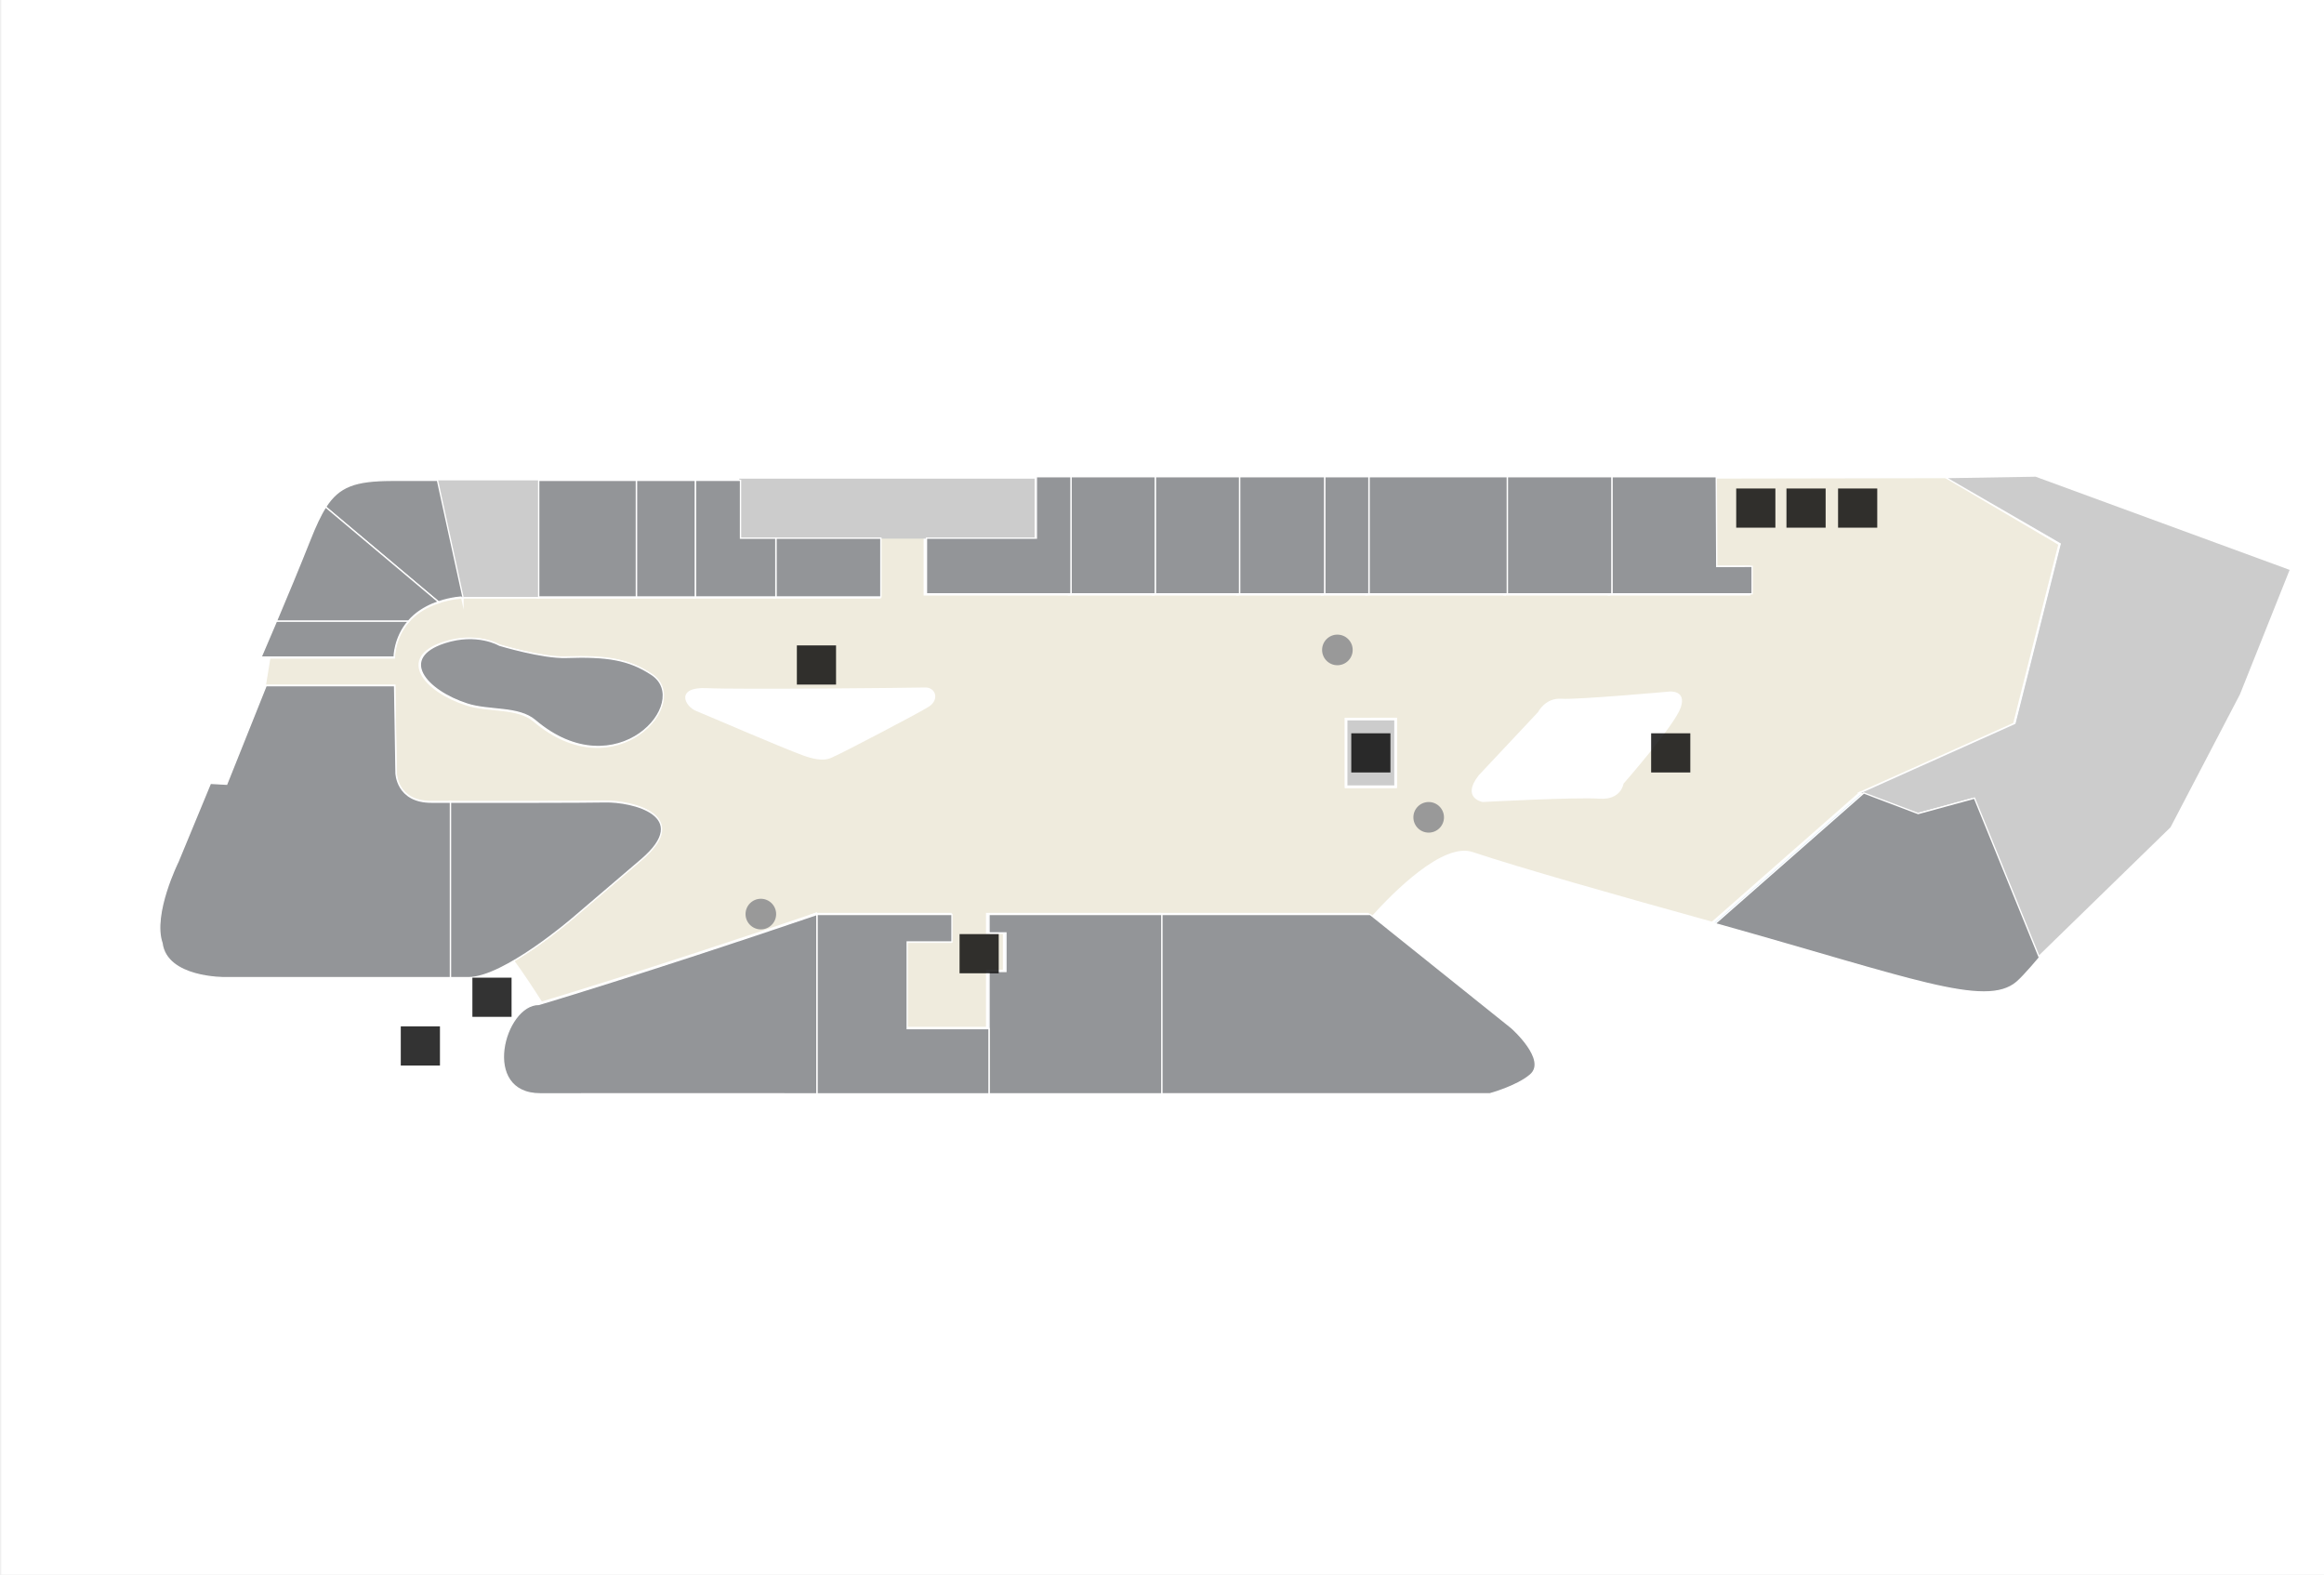
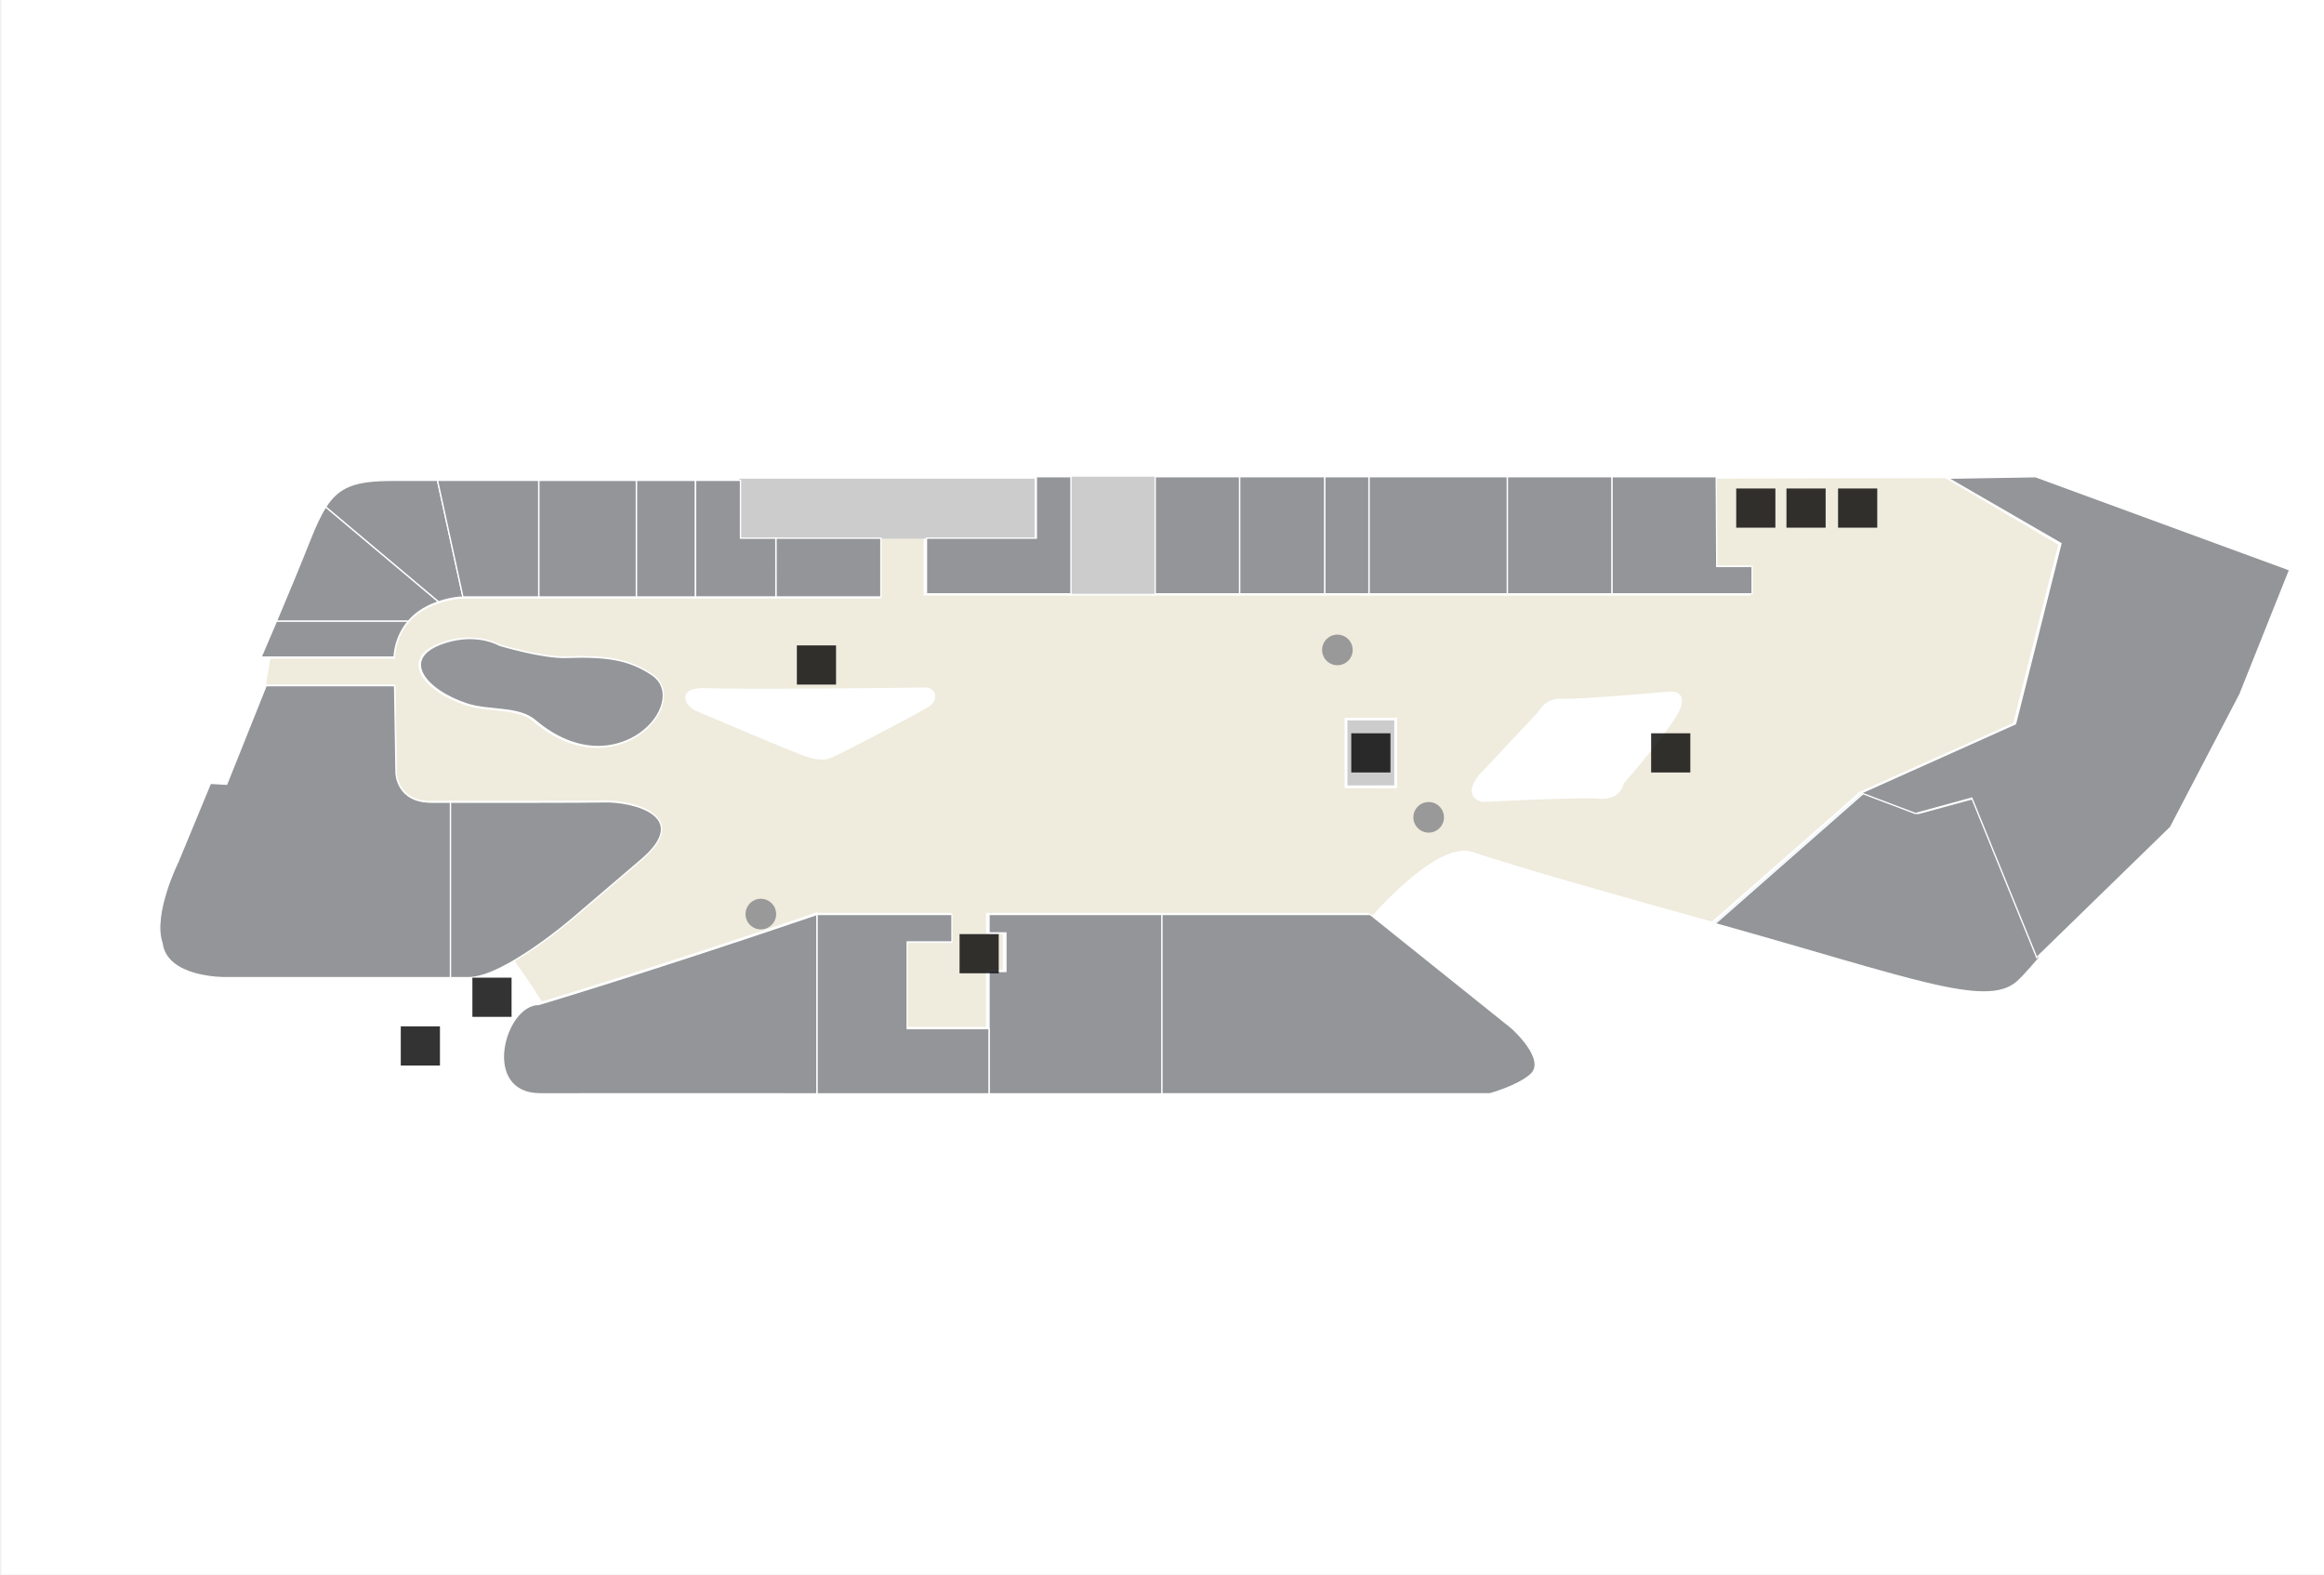
<svg xmlns="http://www.w3.org/2000/svg" version="1.1" id="Layer_1" x="0px" y="0px" width="878.74px" height="595.281px" viewBox="0 0 878.74 595.281" enable-background="new 0 0 878.74 595.281" xml:space="preserve">
  <g id="background">
-     <rect x="0.5" fill="#FFFFFF" width="878.74" height="595.281" />
+     <rect x="0.5" y="0" fill="#FFFFFF" width="878.74" height="595.281" />
  </g>
  <g id="etc">
-     <path fill="#EFEBDD" d="M765.872,180.723l-618.076,1.107c-13.625,0.058-19.758,2.177-24.8,10.045   c-2.001,3.125-3.834,7.127-5.891,12.306c-4.208,10.609-9.024,22.154-12.685,30.805c-3.384,7.999-5.776,13.524-5.776,13.524h3.64   l-1.745,10.779l-14.88,37.187l-6.136-0.337l-12.209,29.515c0,0-9.855,19.797-6.064,30.766   c1.735,13.354,23.759,13.037,23.759,13.037s62.313-0.006,85.112,0c3.002,0,5.352,0,6.748,0c4.79,0.01,11.188-2.855,17.427-6.531   c3.531,4.805,7.565,10.947,10.855,16.123c-1.106,0.336-1.691,0.512-1.691,0.512c-13.045-0.129-22.355,33.822,0.651,33.732   c15.202-0.063,104.256,0,104.256,0h64.962h65.25h123.713c0,0,10.155-2.721,15.312-7.127c6.68-5.697-7.081-17.791-7.081-17.791   l-52.089-41.744c8.439-9.391,27.176-28.264,38.373-24.523c17.744,5.912,54.658,16.41,91.066,26.479l-0.563,0.496   c50.012,13.959,79.13,23.76,96.375,25.487c0.322,0.089,0.503,0.136,0.503,0.136s0.048-0.06,0.062-0.072   c7.869,0.72,13.213-0.303,16.912-3.463c2.908-2.481,8.533-9.297,8.533-9.297l50.479-49.146l26.189-50.151l18.758-46.962   L765.872,180.723z" />
-     <path fill="#C7DFF3" stroke="#FFFFFF" stroke-miterlimit="10" d="M570.519,388.375l-53.355-42.76H438.58l0,0l0,0v33.756v33.922   h123.712c0,0,10.156-2.721,15.313-7.127C584.279,400.468,570.519,388.375,570.519,388.375z" />
-     <polygon fill="#C7DFF3" stroke="#FFFFFF" stroke-miterlimit="10" points="608.361,180.458 608.361,224.647 661.292,224.647    661.292,214.282 647.945,214.34 647.761,180.458   " />
-     <polygon fill="#C7DFF3" stroke="#FFFFFF" stroke-miterlimit="10" points="568.902,224.647 568.902,224.647 608.361,224.647    608.361,180.458 608.361,180.458 568.902,180.458 568.902,182.771   " />
+     <path fill="#EFEBDD" d="M765.872,180.723l-618.076,1.104c-13.625,0.061-19.758,2.177-24.8,10.045   c-2.001,3.125-3.834,7.127-5.891,12.309c-4.208,10.606-9.024,22.151-12.685,30.805c-3.384,7.999-5.776,13.524-5.776,13.524h3.64   l-1.745,10.776l-14.88,37.188l-6.136-0.337l-12.209,29.515c0,0-9.855,19.797-6.064,30.769   c1.735,13.354,23.759,13.034,23.759,13.034s62.313-0.006,85.112,0c3.002,0,5.352,0,6.748,0c4.79,0.013,11.188-2.854,17.427-6.528   c3.531,4.805,7.565,10.944,10.855,16.123c-1.106,0.336-1.691,0.512-1.691,0.512c-13.045-0.129-22.355,33.822,0.651,33.73   c15.202-0.063,104.256,0,104.256,0h64.962h65.25h123.713c0,0,10.155-2.722,15.312-7.128c6.683-5.694-7.078-17.791-7.078-17.791   l-52.092-41.741c8.439-9.394,27.179-28.267,38.373-24.523c17.744,5.912,54.658,16.41,91.066,26.479l-0.563,0.493   c50.015,13.959,79.133,23.763,96.375,25.487c0.322,0.089,0.503,0.136,0.503,0.136s0.051-0.06,0.063-0.069   c7.869,0.72,13.213-0.306,16.912-3.463c2.908-2.481,8.533-9.3,8.533-9.3l50.479-49.146l26.189-50.151l18.758-46.962   L765.872,180.723z" />
+     <path fill="#C7DFF3" stroke="#FFFFFF" stroke-miterlimit="10" d="M570.519,388.378l-53.354-42.763H438.58l0,0l0,0v33.756v33.925   h123.712c0,0,10.156-2.724,15.313-7.128C584.279,400.469,570.519,388.378,570.519,388.378z" />
+     <polygon fill="#C7DFF3" stroke="#FFFFFF" stroke-miterlimit="10" points="608.361,180.458 608.361,224.647 661.292,224.647    661.292,214.282 647.945,214.34 647.761,180.458  " />
+     <polygon fill="#C7DFF3" stroke="#FFFFFF" stroke-miterlimit="10" points="568.902,224.647 568.902,224.647 608.361,224.647    608.361,180.458 608.361,180.458 568.902,180.458 568.902,182.771  " />
    <path fill="#C7DFF3" stroke="#FFFFFF" stroke-miterlimit="10" d="M608.361,180.458L608.361,180.458L608.361,180.458z" />
-     <polygon fill="#C7DFF3" stroke="#FFFFFF" stroke-miterlimit="10" points="532.251,224.647 541.167,224.647 568.902,224.647    568.902,182.771 568.902,180.458 516.683,180.458 516.683,224.647   " />
+     <polygon fill="#C7DFF3" stroke="#FFFFFF" stroke-miterlimit="10" points="532.251,224.647 541.167,224.647 568.902,224.647    568.902,182.771 568.902,180.458 516.683,180.458 516.683,224.647  " />
    <path fill="#C7DFF3" stroke="#FFFFFF" stroke-miterlimit="10" d="M568.902,224.647v-41.876V224.647z" />
    <rect x="499.974" y="180.458" fill="#C7DFF3" stroke="#FFFFFF" stroke-miterlimit="10" width="16.709" height="44.19" />
    <rect x="516.683" y="180.458" fill="#C7DFF3" stroke="#FFFFFF" stroke-miterlimit="10" width="0" height="44.19" />
-     <polygon fill="#C7DFF3" stroke="#FFFFFF" stroke-miterlimit="10" points="467.88,224.647 499.974,224.647 499.974,180.458    467.88,180.458 467.88,180.458 467.88,180.458   " />
+     <polygon fill="#C7DFF3" stroke="#FFFFFF" stroke-miterlimit="10" points="467.88,224.647 499.974,224.647 499.974,180.458    467.88,180.458 467.88,180.458 467.88,180.458  " />
    <rect x="499.974" y="180.458" fill="#C7DFF3" stroke="#FFFFFF" stroke-miterlimit="10" width="0" height="44.19" />
-     <polygon fill="#C7DFF3" stroke="#FFFFFF" stroke-miterlimit="10" points="436.041,224.647 436.041,224.647 467.88,224.647    467.88,224.647 467.88,224.647 467.88,180.458 436.041,180.458   " />
+     <polygon fill="#C7DFF3" stroke="#FFFFFF" stroke-miterlimit="10" points="436.041,224.647 436.041,224.647 467.88,224.647    467.88,224.647 467.88,224.647 467.88,180.458 436.041,180.458  " />
    <rect x="467.88" y="180.458" fill="#C7DFF3" stroke="#FFFFFF" stroke-miterlimit="10" width="0" height="44.19" />
-     <polygon fill="#C7DFF3" stroke="#FFFFFF" stroke-miterlimit="10" points="404.254,224.647 436.041,224.647 436.041,180.458    436.041,180.458 436.041,180.458 404.254,180.458 404.254,180.458 404.254,180.458   " />
+     <polygon fill="#C7DFF3" stroke="#FFFFFF" stroke-miterlimit="10" points="404.254,224.647 436.041,224.647 436.041,180.458    436.041,180.458 436.041,180.458 404.254,180.458 404.254,180.458 404.254,180.458  " />
    <rect x="436.041" y="180.458" fill="#C7DFF3" stroke="#FFFFFF" stroke-miterlimit="10" width="0" height="44.19" />
-     <polygon fill="#C7DFF3" stroke="#FFFFFF" stroke-miterlimit="10" points="509.005,271.9 509.005,297.417 527.679,297.411    527.679,271.885   " />
-     <polygon fill="#C7DFF3" stroke="#FFFFFF" stroke-miterlimit="10" points="373.329,345.615 373.329,352.572 379.705,352.572    379.705,367.125 373.329,367.125 373.329,388.699 373.329,388.699 373.329,402.148 373.329,413.292 438.579,413.292    438.579,379.371 438.579,345.615   " />
+     <polygon fill="#C7DFF3" stroke="#FFFFFF" stroke-miterlimit="10" points="509.005,271.9 509.005,297.417 527.679,297.411    527.679,271.885  " />
+     <polygon fill="#C7DFF3" stroke="#FFFFFF" stroke-miterlimit="10" points="373.329,345.615 373.329,352.572 379.705,352.572    379.705,367.128 373.329,367.128 373.329,388.699 373.329,388.699 373.329,402.148 373.329,413.292 438.579,413.292    438.579,379.371 438.579,345.615  " />
    <path fill="#C7DFF3" stroke="#FFFFFF" stroke-miterlimit="10" d="M438.579,345.615v33.756V345.615z" />
-     <polygon fill="#C7DFF3" stroke="#FFFFFF" stroke-miterlimit="10" points="820.173,312.725 846.363,262.573 865.121,215.611    770.329,180.458 736.559,180.776 778.83,205.663 761.675,273.679 703.439,299.775 723.939,307.537 745.193,301.721    745.193,301.721 769.691,361.873   " />
-     <path fill="#C7DFF3" stroke="#FFFFFF" stroke-miterlimit="10" d="M723.939,307.537l-20.5-7.762l0,0l0,0l-56.133,49.307   c73.707,20.576,102.07,32.141,113.852,22.088c2.908-2.482,8.533-9.297,8.533-9.297l-24.498-60.15l0,0L723.939,307.537z" />
-     <polygon fill="#C7DFF3" stroke="#FFFFFF" stroke-miterlimit="10" points="723.939,307.537 703.439,299.775 703.439,299.775    723.939,307.537 745.193,301.721 745.193,301.721 745.193,301.721   " />
-     <polygon fill="#C7DFF3" stroke="#FFFFFF" stroke-miterlimit="10" points="332.524,225.822 332.524,203.635 292.886,203.635    292.902,225.822   " />
+     <polygon fill="#C7DFF3" stroke="#FFFFFF" stroke-miterlimit="10" points="820.173,312.725 846.363,262.573 865.121,215.611    770.329,180.458 736.559,180.776 778.83,205.663 761.675,273.679 703.439,299.775 723.939,307.537 745.193,301.721    745.193,301.721 769.691,361.873  " />
+     <path fill="#C7DFF3" stroke="#FFFFFF" stroke-miterlimit="10" d="M723.939,307.537l-20.5-7.762l0,0l0,0l-56.136,49.307   c73.707,20.576,102.07,32.144,113.854,22.091c2.908-2.482,8.533-9.3,8.533-9.3l-24.498-60.147l0,0L723.939,307.537z" />
+     <polygon fill="#C7DFF3" stroke="#FFFFFF" stroke-miterlimit="10" points="723.939,307.537 703.439,299.775 703.439,299.775    723.939,307.537 745.193,301.721 745.193,301.721 745.193,301.721  " />
+     <polygon fill="#C7DFF3" stroke="#FFFFFF" stroke-miterlimit="10" points="332.524,225.822 332.524,203.635 292.886,203.635    292.902,225.822  " />
    <rect x="240.251" y="181.83" fill="#C7DFF3" stroke="#FFFFFF" stroke-miterlimit="10" width="22.328" height="43.992" />
-     <polygon fill="#C7DFF3" stroke="#FFFFFF" stroke-miterlimit="10" points="292.886,203.635 279.551,203.635 279.551,181.83    262.579,181.83 262.579,225.822 292.902,225.822   " />
-     <polygon fill="#C7DFF3" stroke="#FFFFFF" stroke-miterlimit="10" points="292.902,225.822 292.886,203.635 292.886,203.635   " />
-     <polygon fill="#C7DFF3" stroke="#FFFFFF" stroke-miterlimit="10" points="349.728,224.647 404.254,224.647 404.254,224.647    404.254,224.647 404.254,180.458 391.195,180.458 391.195,203.635 349.728,203.635   " />
+     <polygon fill="#C7DFF3" stroke="#FFFFFF" stroke-miterlimit="10" points="292.886,203.635 279.551,203.635 279.551,181.83    262.579,181.83 262.579,225.822 292.902,225.822  " />
+     <polygon fill="#C7DFF3" stroke="#FFFFFF" stroke-miterlimit="10" points="292.902,225.822 292.886,203.635 292.886,203.635  " />
+     <polygon fill="#C7DFF3" stroke="#FFFFFF" stroke-miterlimit="10" points="349.728,224.647 404.254,224.647 404.254,224.647    404.254,224.647 404.254,180.458 391.195,180.458 391.195,203.635 349.728,203.635  " />
    <rect x="404.254" y="180.458" fill="#C7DFF3" stroke="#FFFFFF" stroke-miterlimit="10" width="0" height="44.19" />
-     <polygon fill="#C7DFF3" stroke="#FFFFFF" stroke-miterlimit="10" points="165.209,181.83 174.813,225.822 174.818,225.822    203.405,225.822 203.405,181.83   " />
+     <polygon fill="#C7DFF3" stroke="#FFFFFF" stroke-miterlimit="10" points="165.209,181.83 174.813,225.822 174.818,225.822    203.405,225.822 203.405,181.83  " />
    <rect x="203.405" y="181.83" fill="#C7DFF3" stroke="#FFFFFF" stroke-miterlimit="10" width="36.846" height="43.992" />
-     <path fill="#C7DFF3" stroke="#FFFFFF" stroke-miterlimit="10" d="M174.813,225.822l-9.604-43.992h-17.414   c-13.625,0.058-19.758,2.177-24.8,10.045l42.572,35.798c5.035-1.724,9.25-1.852,9.25-1.852h-0.004V225.822L174.813,225.822z" />
-     <path fill="#C7DFF3" stroke="#FFFFFF" stroke-miterlimit="10" d="M117.105,204.181c-4.208,10.609-9.024,22.154-12.685,30.805   h49.792c0.679-0.79,1.434-1.565,2.298-2.304c2.842-2.425,6.092-3.992,9.057-5.008l-42.572-35.798   C120.995,195,119.161,199.002,117.105,204.181z" />
-     <path fill="#C7DFF3" stroke="#FFFFFF" stroke-miterlimit="10" d="M98.644,248.511h50.214c0,0,0-7.303,5.354-13.524H104.42   C101.038,242.985,98.644,248.511,98.644,248.511z" />
-     <polygon fill="#C7DFF3" stroke="#FFFFFF" stroke-miterlimit="10" points="174.813,225.822 165.209,181.83 165.209,181.83   " />
-     <path fill="#C7DFF3" stroke="#FFFFFF" stroke-miterlimit="10" d="M162.95,303.253c-13.221,0.013-13.389-11.014-13.389-11.014   l-0.533-32.949h-48.49l-14.88,37.187l-6.136-0.337l-12.209,29.514c0,0-9.855,19.799-6.064,30.768   c1.735,13.354,23.759,13.037,23.759,13.037s62.313-0.006,85.112,0V303.26C166.504,303.253,163.92,303.253,162.95,303.253z" />
-     <path fill="#C7DFF3" stroke="#FFFFFF" stroke-miterlimit="10" d="M228.472,303.117c-8.271,0.174-42.841,0.154-58.353,0.141v66.199   c3.002,0,5.352,0,6.748,0c13.396,0.02,39.359-22.369,39.359-22.369l25.946-22.154C261.648,308.314,238.672,302.9,228.472,303.117z   " />
-     <path fill="#C7DFF3" stroke="#FFFFFF" stroke-miterlimit="10" d="M342.465,388.699v-32.727h16.889v-10.357H308.37l0,0   c0.533-0.184-0.537,0.182,0,0v67.678h64.962v-11.145v-13.449H342.465L342.465,388.699z" />
+     <path fill="#C7DFF3" stroke="#FFFFFF" stroke-miterlimit="10" d="M174.813,225.822l-9.604-43.992h-17.414   c-13.625,0.061-19.758,2.177-24.8,10.045l42.572,35.798c5.035-1.724,9.25-1.852,9.25-1.852L174.813,225.822L174.813,225.822   L174.813,225.822z" />
+     <path fill="#C7DFF3" stroke="#FFFFFF" stroke-miterlimit="10" d="M117.105,204.181c-4.208,10.606-9.024,22.151-12.685,30.805   h49.792c0.679-0.79,1.434-1.565,2.298-2.304c2.842-2.428,6.092-3.992,9.057-5.011l-42.572-35.798   C120.995,195,119.161,199.002,117.105,204.181z" />
+     <path fill="#C7DFF3" stroke="#FFFFFF" stroke-miterlimit="10" d="M98.644,248.511h50.214c0,0,0-7.306,5.354-13.524H104.42   C101.038,242.985,98.644,248.511,98.644,248.511z" />
+     <polygon fill="#C7DFF3" stroke="#FFFFFF" stroke-miterlimit="10" points="174.813,225.822 165.209,181.83 165.209,181.83  " />
+     <path fill="#C7DFF3" stroke="#FFFFFF" stroke-miterlimit="10" d="M162.95,303.256c-13.221,0.013-13.389-11.017-13.389-11.017   l-0.533-32.949h-48.49l-14.88,37.188l-6.136-0.337l-12.209,29.514c0,0-9.855,19.799-6.064,30.771   c1.735,13.354,23.759,13.037,23.759,13.037s62.313-0.009,85.112,0V303.26C166.504,303.256,163.92,303.256,162.95,303.256z" />
+     <path fill="#C7DFF3" stroke="#FFFFFF" stroke-miterlimit="10" d="M228.472,303.117c-8.271,0.175-42.841,0.154-58.353,0.144v66.196   c3.002,0,5.352,0,6.748,0c13.396,0.021,39.359-22.366,39.359-22.366l25.946-22.154C261.648,308.314,238.672,302.9,228.472,303.117z   " />
+     <path fill="#C7DFF3" stroke="#FFFFFF" stroke-miterlimit="10" d="M342.465,388.699v-32.727h16.889v-10.357H308.37l0,0   c0.533-0.184-0.537,0.185,0,0v67.681h64.962v-11.146V388.7L342.465,388.699L342.465,388.699z" />
    <path fill="#C7DFF3" stroke="#FFFFFF" stroke-miterlimit="10" d="M373.329,388.699v13.449V388.699z" />
-     <path fill="#C7DFF3" stroke="#FFFFFF" stroke-miterlimit="10" d="M308.367,345.615c-64.468,21.939-104.907,33.943-104.907,33.943   c-13.045-0.129-22.355,33.821,0.651,33.731c15.202-0.063,104.256,0,104.256,0l0,0l0,0V345.615z" />
-     <path fill="#C7DFF3" stroke="#FFFFFF" stroke-miterlimit="10" d="M308.367,345.615v67.678l0,0V345.615   C307.83,345.796,308.899,345.432,308.367,345.615z" />
-     <path fill="#C7DFF3" stroke="#FFFFFF" stroke-miterlimit="10" d="M213.789,248.631c-8.935,0.313-25.191-4.596-25.191-4.596   s-8.357-4.985-20.694-0.978c-17.494,5.697-7.25,18.048,8.464,23.158c8.365,2.73,19.378,0.855,25.678,6.207   c30.807,26.174,59.631-7.03,44.018-17.345C237.458,249.389,229.136,248.102,213.789,248.631z" />
-     <path fill="#999999" d="M293.47,345.576c0,3.193-2.591,5.783-5.785,5.783c-3.196,0-5.784-2.59-5.784-5.783   c0-3.197,2.588-5.789,5.784-5.789S293.47,342.378,293.47,345.576" />
+     <path fill="#C7DFF3" stroke="#FFFFFF" stroke-miterlimit="10" d="M308.367,345.615c-64.468,21.939-104.907,33.943-104.907,33.943   c-13.045-0.129-22.355,33.821,0.651,33.729c15.202-0.063,104.256,0,104.256,0l0,0l0,0V345.615z" />
+     <path fill="#C7DFF3" stroke="#FFFFFF" stroke-miterlimit="10" d="M308.367,345.615v67.681l0,0V345.615   C307.83,345.799,308.899,345.432,308.367,345.615z" />
+     <path fill="#C7DFF3" stroke="#FFFFFF" stroke-miterlimit="10" d="M213.789,248.631c-8.935,0.313-25.191-4.596-25.191-4.596   s-8.357-4.985-20.694-0.978c-17.494,5.694-7.25,18.048,8.464,23.155c8.365,2.73,19.378,0.855,25.678,6.207   c30.807,26.177,59.631-7.027,44.018-17.345C237.458,249.389,229.136,248.102,213.789,248.631z" />
+     <path fill="#999999" d="M293.47,345.576c0,3.193-2.591,5.783-5.785,5.783c-3.196,0-5.784-2.59-5.784-5.783   c0-3.194,2.588-5.789,5.784-5.789S293.47,342.381,293.47,345.576" />
    <path fill="#999999" d="M184.164,253.529c0,3.195-2.589,5.783-5.785,5.783c-3.193,0-5.781-2.588-5.781-5.783   c0-3.196,2.588-5.786,5.781-5.786C181.574,247.743,184.164,250.333,184.164,253.529" />
-     <path fill="#999999" d="M545.988,308.992c0,3.199-2.588,5.783-5.785,5.783c-3.191,0-5.779-2.584-5.779-5.783   c0-3.193,2.588-5.783,5.779-5.783C543.4,303.208,545.988,305.798,545.988,308.992" />
-     <path fill="#999999" d="M511.469,245.71c0,3.195-2.59,5.783-5.785,5.783c-3.191,0-5.779-2.588-5.779-5.783   c0-3.195,2.588-5.786,5.779-5.786C508.88,239.925,511.469,242.515,511.469,245.71" />
-     <path fill="#FFFFFF" d="M559.107,293.125l22.455-23.922c0,0,2.727-5.456,8.813-5.037c6.088,0.419,40.926-2.73,40.926-2.73   s6.508-0.626,4.199,6.086c-2.313,6.718-21.621,28.752-21.621,28.752s-0.838,6.294-9.229,5.669   c-8.396-0.633-44.072,1.256-44.072,1.256S552.39,301.73,559.107,293.125z" />
-     <path fill="#FFFFFF" d="M267.232,260.152c12.019,0.576,78.479-0.113,82.533-0.241c4.057-0.128,5.565,4.621,1.419,7.257   c-4.146,2.637-33.304,17.78-34.97,18.43c-1.821,0.708-3.947,3.135-12.555,0c-8.604-3.14-36.087-15.064-40.313-16.761   C258.597,266.928,255.49,259.592,267.232,260.152z" />
-     <rect x="279.551" y="180.956" fill="#CCCCCC" width="111.646" height="22.679" />
-     <polygon fill="#CCCCCC" points="165.419,181.599 175.045,225.682 175.051,225.682 203.693,225.682 203.693,181.599  " />
-     <polygon fill="#CCCCCC" points="820.708,312.757 846.953,262.506 865.748,215.447 769.691,180.224 736.559,180.776 779.283,205.48    762.093,273.635 703.738,299.783 724.281,307.561 745.578,301.732 745.578,301.732 770.126,362.007  " />
+     <path fill="#999999" d="M545.988,308.992c0,3.199-2.588,5.783-5.785,5.783c-3.191,0-5.779-2.584-5.779-5.783   c0-3.19,2.588-5.78,5.779-5.78C543.4,303.208,545.988,305.801,545.988,308.992" />
+     <path fill="#999999" d="M511.469,245.71c0,3.195-2.59,5.783-5.785,5.783c-3.188,0-5.776-2.588-5.776-5.783   c0-3.192,2.588-5.786,5.776-5.786C508.88,239.925,511.469,242.515,511.469,245.71" />
+     <path fill="#FFFFFF" d="M559.107,293.125l22.455-23.922c0,0,2.727-5.456,8.813-5.037c6.088,0.419,40.926-2.729,40.926-2.729   s6.508-0.626,4.199,6.086c-2.313,6.718-21.621,28.752-21.621,28.752s-0.838,6.294-9.229,5.669   c-8.396-0.633-44.072,1.256-44.072,1.256S552.39,301.73,559.107,293.125z" />
+     <path fill="#FFFFFF" d="M267.232,260.152c12.019,0.576,78.479-0.113,82.533-0.241c4.057-0.128,5.565,4.621,1.419,7.257   c-4.146,2.64-33.304,17.78-34.97,18.433c-1.821,0.708-3.947,3.135-12.555,0c-8.604-3.143-36.087-15.064-40.313-16.764   C258.597,266.928,255.49,259.592,267.232,260.152z" />
+     <rect x="279.551" y="180.956" fill="#CCCCCC" width="111.646" height="22.682" />
    <polygon fill="#CCCCCC" stroke="#FFFFFF" stroke-miterlimit="10" points="527.698,271.836 508.983,271.85 508.983,297.421    527.698,297.413  " />
+     <polygon fill="#CCCCCC" points="404.949,224.504 436.802,224.504 436.802,180.224 436.802,180.224 436.802,180.224    404.949,180.224 404.949,180.224 404.949,180.224  " />
  </g>
  <g id="rooms">
    <polygon id="g16" fill="#939598" stroke="#FFFFFF" stroke-width="0.5" stroke-miterlimit="10" points="609.469,180.224    609.469,224.504 662.509,224.504 662.509,214.115 649.134,214.173 648.949,180.224  " />
    <polygon id="g15" fill="#939598" stroke="#FFFFFF" stroke-width="0.5" stroke-miterlimit="10" points="569.929,224.504    569.929,224.504 609.469,224.504 609.469,180.224 609.469,180.224 569.929,180.224 569.929,182.541  " />
    <polygon id="g14" fill="#939598" stroke="#FFFFFF" stroke-width="0.5" stroke-miterlimit="10" points="533.205,224.504    542.136,224.504 569.929,224.504 569.929,182.541 569.929,180.224 517.605,180.224 517.605,224.504  " />
-     <rect id="g13" x="500.861" y="180.224" fill="#939598" stroke="#FFFFFF" stroke-width="0.5" stroke-miterlimit="10" width="16.744" height="44.28" />
+     <rect id="g13" x="500.861" y="180.224" fill="#939598" stroke="#FFFFFF" stroke-width="0.5" stroke-miterlimit="10" width="16.744" height="44.277" />
    <polygon id="g12" fill="#939598" stroke="#FFFFFF" stroke-width="0.5" stroke-miterlimit="10" points="468.699,224.504    500.861,224.504 500.861,180.224 468.699,180.224 468.699,180.224 468.699,180.224  " />
    <polygon id="g11" fill="#939598" stroke="#FFFFFF" stroke-width="0.5" stroke-miterlimit="10" points="436.802,224.504    436.802,224.504 468.699,224.504 468.699,224.504 468.699,224.504 468.699,180.224 436.802,180.224  " />
-     <polygon id="g10" fill="#939598" stroke="#FFFFFF" stroke-width="0.5" stroke-miterlimit="10" points="404.949,224.504    436.802,224.504 436.802,180.224 436.802,180.224 436.802,180.224 404.949,180.224 404.949,180.224 404.949,180.224  " />
-     <polygon id="g19" fill="#939598" stroke="#FFFFFF" stroke-width="0.5" stroke-miterlimit="10" points="373.965,345.716    373.965,352.689 380.352,352.689 380.352,367.271 373.965,367.271 373.965,388.889 373.965,388.889 373.965,402.365    373.965,413.531 439.345,413.531 439.345,379.541 439.345,345.716  " />
-     <path id="g17" fill="#939598" stroke="#FFFFFF" stroke-width="0.5" stroke-miterlimit="10" d="M725.281,307.561l-20.543-7.773l0,0   l0,0l-56.242,49.404c73.854,20.617,102.275,32.203,114.078,22.137c2.916-2.49,8.553-9.314,8.553-9.314l-24.549-60.275l0,0   L725.281,307.561z" />
+     <polygon id="g19" fill="#939598" stroke="#FFFFFF" stroke-width="0.5" stroke-miterlimit="10" points="373.965,345.719    373.965,352.689 380.352,352.689 380.352,367.271 373.965,367.271 373.965,388.889 373.965,388.889 373.965,402.365    373.965,413.531 439.345,413.531 439.345,379.541 439.345,345.719  " />
+     <path id="g17" fill="#939598" stroke="#FFFFFF" stroke-width="0.5" stroke-miterlimit="10" d="M725.281,307.561l-20.543-7.773l0,0   l0,0l-56.242,49.404c73.854,20.617,102.275,32.203,114.078,22.137c2.916-2.487,8.553-9.313,8.553-9.313l-24.549-60.275l0,0   L725.281,307.561z" />
    <polygon id="g08" fill="#939598" stroke="#FFFFFF" stroke-width="0.5" stroke-miterlimit="10" points="333.074,225.682    333.074,203.446 293.357,203.446 293.372,225.682  " />
    <rect id="g06" x="240.616" y="181.599" fill="#939598" stroke="#FFFFFF" stroke-width="0.5" stroke-miterlimit="10" width="22.371" height="44.083" />
    <polygon id="g07" fill="#939598" stroke="#FFFFFF" stroke-width="0.5" stroke-miterlimit="10" points="293.357,203.446    279.996,203.446 279.996,181.599 262.987,181.599 262.987,225.682 293.372,225.682  " />
    <polygon id="g09" fill="#939598" stroke="#FFFFFF" stroke-width="0.5" stroke-miterlimit="10" points="350.315,224.504    404.949,224.504 404.949,224.504 404.949,224.504 404.949,180.224 391.865,180.224 391.865,203.446 350.315,203.446  " />
    <rect id="g05" x="203.693" y="181.599" fill="#939598" stroke="#FFFFFF" stroke-width="0.5" stroke-miterlimit="10" width="36.923" height="44.083" />
-     <path id="g03" fill="#939598" stroke="#FFFFFF" stroke-width="0.5" stroke-miterlimit="10" d="M175.045,225.682l-9.626-44.083   H147.97c-13.651,0.058-19.8,2.181-24.852,10.065l42.66,35.87C170.82,225.806,175.046,225.681,175.045,225.682L175.045,225.682   L175.045,225.682z" />
+     <path id="g03" fill="#939598" stroke="#FFFFFF" stroke-width="0.5" stroke-miterlimit="10" d="M175.045,225.682l-9.626-44.083   H147.97c-13.651,0.058-19.8,2.181-24.852,10.063l42.66,35.87C170.82,225.806,175.046,225.681,175.045,225.682L175.045,225.682   L175.045,225.682z" />
    <path id="g02" fill="#939598" stroke="#FFFFFF" stroke-width="0.5" stroke-miterlimit="10" d="M117.219,203.996   c-4.219,10.631-9.042,22.196-12.712,30.867h49.896c0.681-0.791,1.436-1.568,2.302-2.313c2.849-2.428,6.104-4,9.076-5.019   l-42.66-35.87C121.118,194.796,119.28,198.805,117.219,203.996z" />
-     <path id="g01" fill="#939598" stroke="#FFFFFF" stroke-width="0.5" stroke-miterlimit="10" d="M98.719,248.413h50.316   c0,0,0-7.315,5.366-13.55h-49.896C101.12,242.879,98.719,248.413,98.719,248.413z" />
-     <path id="g23" fill="#939598" stroke="#FFFFFF" stroke-width="0.5" stroke-miterlimit="10" d="M163.156,303.27   c-13.246,0.016-13.415-11.039-13.415-11.039l-0.536-33.014H100.62l-14.91,37.26l-6.148-0.338l-12.235,29.575   c0,0-9.872,19.838-6.075,30.83c1.737,13.381,23.81,13.063,23.81,13.063s62.438-0.006,85.28,0v-66.336   C166.717,303.27,164.131,303.27,163.156,303.27z" />
-     <path id="g22" fill="#939598" stroke="#FFFFFF" stroke-width="0.5" stroke-miterlimit="10" d="M228.812,303.13   c-8.288,0.175-42.926,0.154-58.473,0.142v66.336c3.013,0,5.361,0,6.765,0c13.424,0.021,39.438-22.414,39.438-22.414l25.999-22.199   C262.055,308.337,239.034,302.914,228.812,303.13z" />
-     <path id="g20" fill="#939598" stroke="#FFFFFF" stroke-width="0.5" stroke-miterlimit="10" d="M343.034,388.889v-32.793h16.922   v-10.38h-51.085l0,0c0.53-0.184-0.541,0.185,0,0v67.813h65.095v-11.166v-13.479L343.034,388.889L343.034,388.889z" />
-     <path id="g21" fill="#939598" stroke="#FFFFFF" stroke-width="0.5" stroke-miterlimit="10" d="M308.871,345.716   C244.269,367.7,203.749,379.73,203.749,379.73c-13.072-0.131-22.4,33.895,0.654,33.803c15.229-0.063,104.468,0,104.468,0l0,0l0,0   V345.716z" />
-     <path id="g24" fill="#939598" stroke="#FFFFFF" stroke-width="0.5" stroke-miterlimit="10" d="M214.099,248.533   c-8.953,0.314-25.244-4.604-25.244-4.604s-8.376-4.996-20.736-0.979c-17.528,5.709-7.265,18.085,8.48,23.205   c8.382,2.735,19.417,0.854,25.729,6.22c30.867,26.225,59.751-7.046,44.105-17.381C237.818,249.297,229.477,248.003,214.099,248.533   z" />
-     <path id="g18" fill="#939598" stroke="#FFFFFF" stroke-width="0.5" stroke-miterlimit="10" d="M571.55,388.564l-53.467-42.851   h-78.737l0,0l0,0v33.824v33.987h123.959c0,0,10.179-2.728,15.342-7.144C585.339,400.682,571.55,388.564,571.55,388.564z" />
+     <path id="g01" fill="#939598" stroke="#FFFFFF" stroke-width="0.5" stroke-miterlimit="10" d="M98.719,248.413h50.316   c0,0,0-7.313,5.366-13.55h-49.896C101.12,242.879,98.719,248.413,98.719,248.413z" />
+     <path id="g23" fill="#939598" stroke="#FFFFFF" stroke-width="0.5" stroke-miterlimit="10" d="M163.156,303.27   c-13.246,0.016-13.415-11.039-13.415-11.039l-0.536-33.017H100.62l-14.91,37.263l-6.148-0.338l-12.235,29.575   c0,0-9.872,19.838-6.075,30.83c1.737,13.381,23.81,13.063,23.81,13.063s62.438-0.006,85.28,0v-66.336   C166.717,303.27,164.131,303.27,163.156,303.27z" />
+     <path id="g22" fill="#939598" stroke="#FFFFFF" stroke-width="0.5" stroke-miterlimit="10" d="M228.812,303.133   c-8.288,0.175-42.926,0.151-58.473,0.142v66.336c3.013,0,5.361,0,6.765,0c13.424,0.021,39.438-22.414,39.438-22.414l25.999-22.199   C262.055,308.34,239.034,302.914,228.812,303.133z" />
+     <path id="g20" fill="#939598" stroke="#FFFFFF" stroke-width="0.5" stroke-miterlimit="10" d="M343.034,388.889v-32.793h16.922   v-10.38h-51.085l0,0c0.53-0.187-0.541,0.185,0,0v67.813h65.095v-11.166v-13.479L343.034,388.889L343.034,388.889z" />
+     <path id="g21" fill="#939598" stroke="#FFFFFF" stroke-width="0.5" stroke-miterlimit="10" d="M308.871,345.719   C244.269,367.7,203.749,379.73,203.749,379.73c-13.072-0.131-22.4,33.896,0.654,33.803c15.229-0.063,104.468,0,104.468,0l0,0l0,0   V345.719z" />
+     <path id="g18" fill="#939598" stroke="#FFFFFF" stroke-width="0.5" stroke-miterlimit="10" d="M571.55,388.564l-53.467-42.851   h-78.737l0,0l0,0v33.821v33.987h123.959c0,0,10.182-2.728,15.342-7.144C585.339,400.682,571.55,388.564,571.55,388.564z" />
+     <g id="g04-24">
+       <path id="g24" fill="#939598" stroke="#FFFFFF" stroke-width="0.5" stroke-miterlimit="10" d="M214.099,248.533    c-8.953,0.314-25.244-4.604-25.244-4.604s-8.376-4.996-20.736-0.979c-17.528,5.709-7.265,18.085,8.48,23.205    c8.382,2.735,19.417,0.854,25.729,6.22c30.867,26.228,59.751-7.046,44.105-17.381    C237.818,249.297,229.477,248.003,214.099,248.533z" />
+       <polygon id="g04" fill="#939598" stroke="#FFFFFF" stroke-width="0.5" stroke-miterlimit="10" points="165.419,181.599     175.045,225.682 175.051,225.682 203.693,225.682 203.693,181.599   " />
+     </g>
+     <polygon id="park-hyatt" fill="#939598" stroke="#FFFFFF" stroke-width="0.5" stroke-miterlimit="10" points="820.708,312.76    846.953,262.506 865.748,215.447 769.691,180.224 736.559,180.776 779.283,205.48 762.093,273.635 703.738,299.783    724.281,307.561 745.578,301.732 745.578,301.732 770.126,362.01  " />
  </g>
  <g id="signs">
-     <rect id="taxi" x="178.618" y="369.609" opacity="0.8" enable-background="new    " width="14.813" height="14.811" />
+     <rect id="taxi" x="178.618" y="369.609" opacity="0.8" enable-background="new    " width="14.813" height="14.813" />
    <g id="escalator">
-       <rect id="escalator-2" x="301.308" y="243.999" opacity="0.8" enable-background="new    " width="14.813" height="14.811" />
+       <rect id="escalator-2" x="301.308" y="243.999" opacity="0.8" enable-background="new    " width="14.813" height="14.813" />
      <rect id="escalator-1" x="624.322" y="277.223" opacity="0.8" enable-background="new    " width="14.813" height="14.811" />
    </g>
    <rect id="atm" x="656.488" y="184.679" opacity="0.8" enable-background="new    " width="14.813" height="14.811" />
    <rect id="toilet" x="675.488" y="184.679" opacity="0.8" enable-background="new    " width="14.813" height="14.811" />
    <g id="lift">
      <rect id="lift-2" x="362.821" y="353.139" opacity="0.8" enable-background="new    " width="14.813" height="14.813" />
      <rect id="lift-1" x="695.001" y="184.679" opacity="0.8" enable-background="new    " width="14.813" height="14.811" />
    </g>
-     <rect id="information" x="510.936" y="277.223" opacity="0.8" enable-background="new    " width="14.812" height="14.811" />
+     <rect id="information" x="510.936" y="277.223" opacity="0.8" enable-background="new    " width="14.813" height="14.811" />
    <rect id="dropoff" x="151.541" y="388.019" opacity="0.8" enable-background="new    " width="14.813" height="14.811" />
  </g>
</svg>
